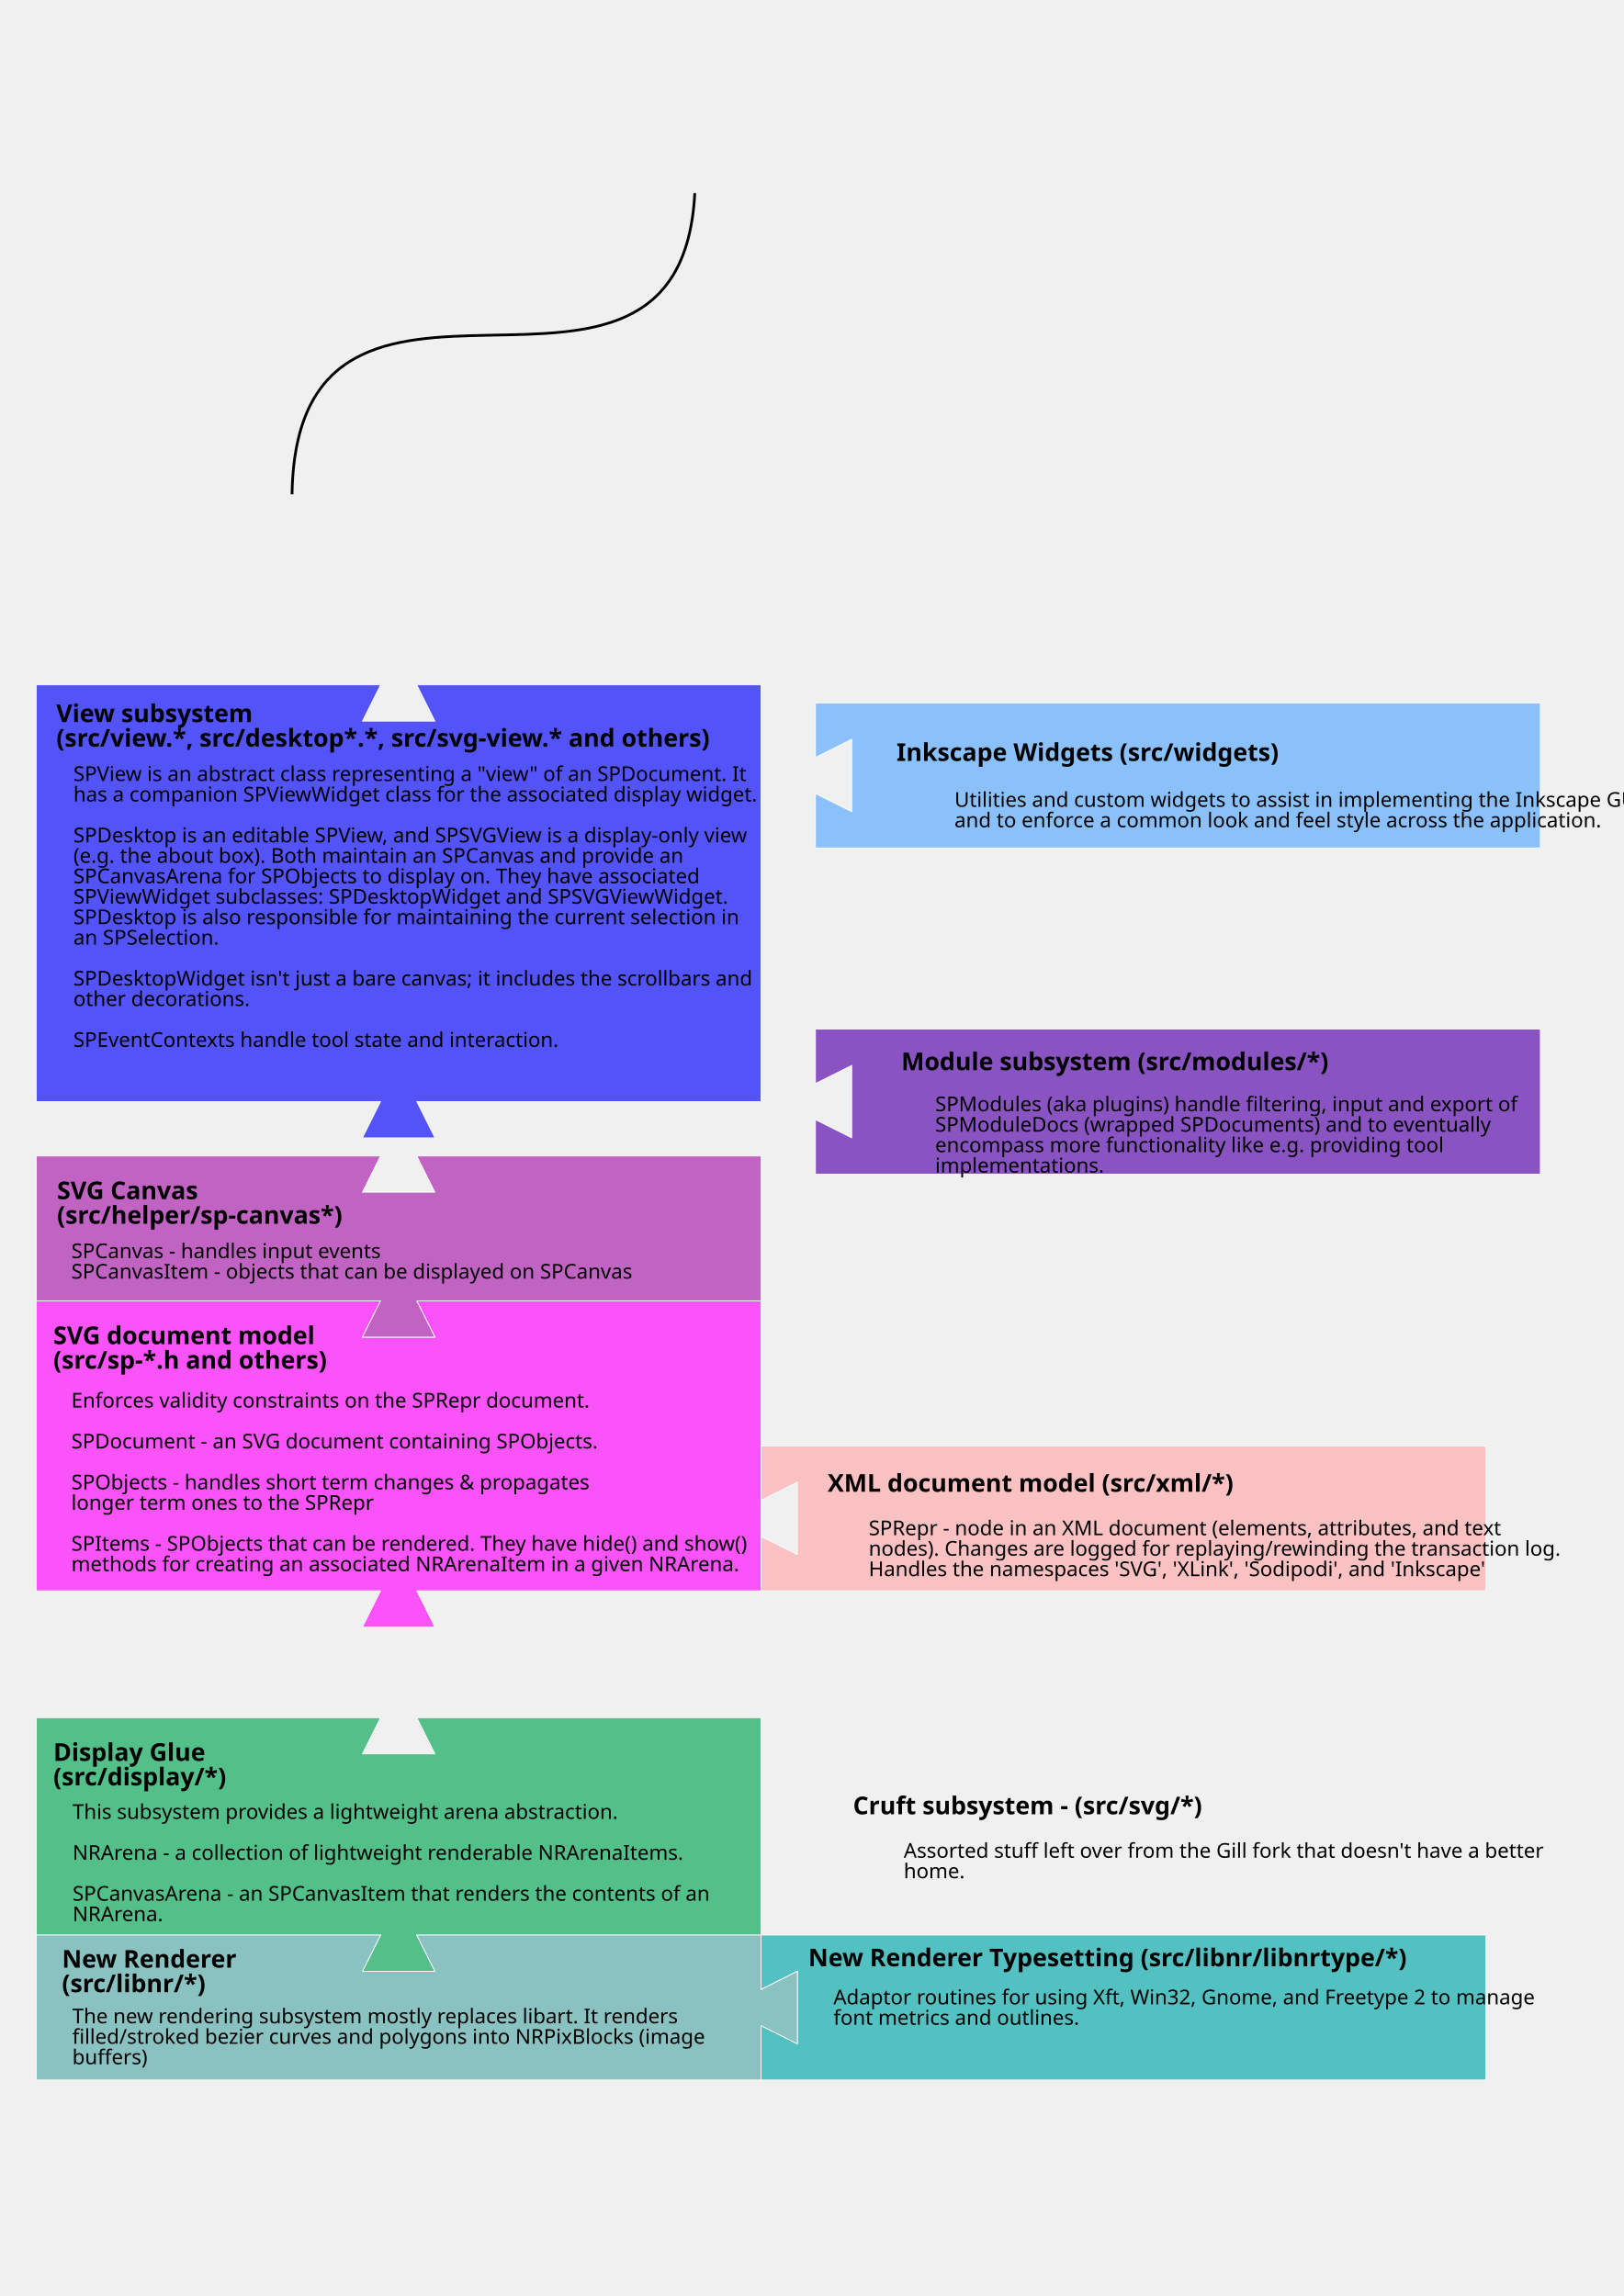
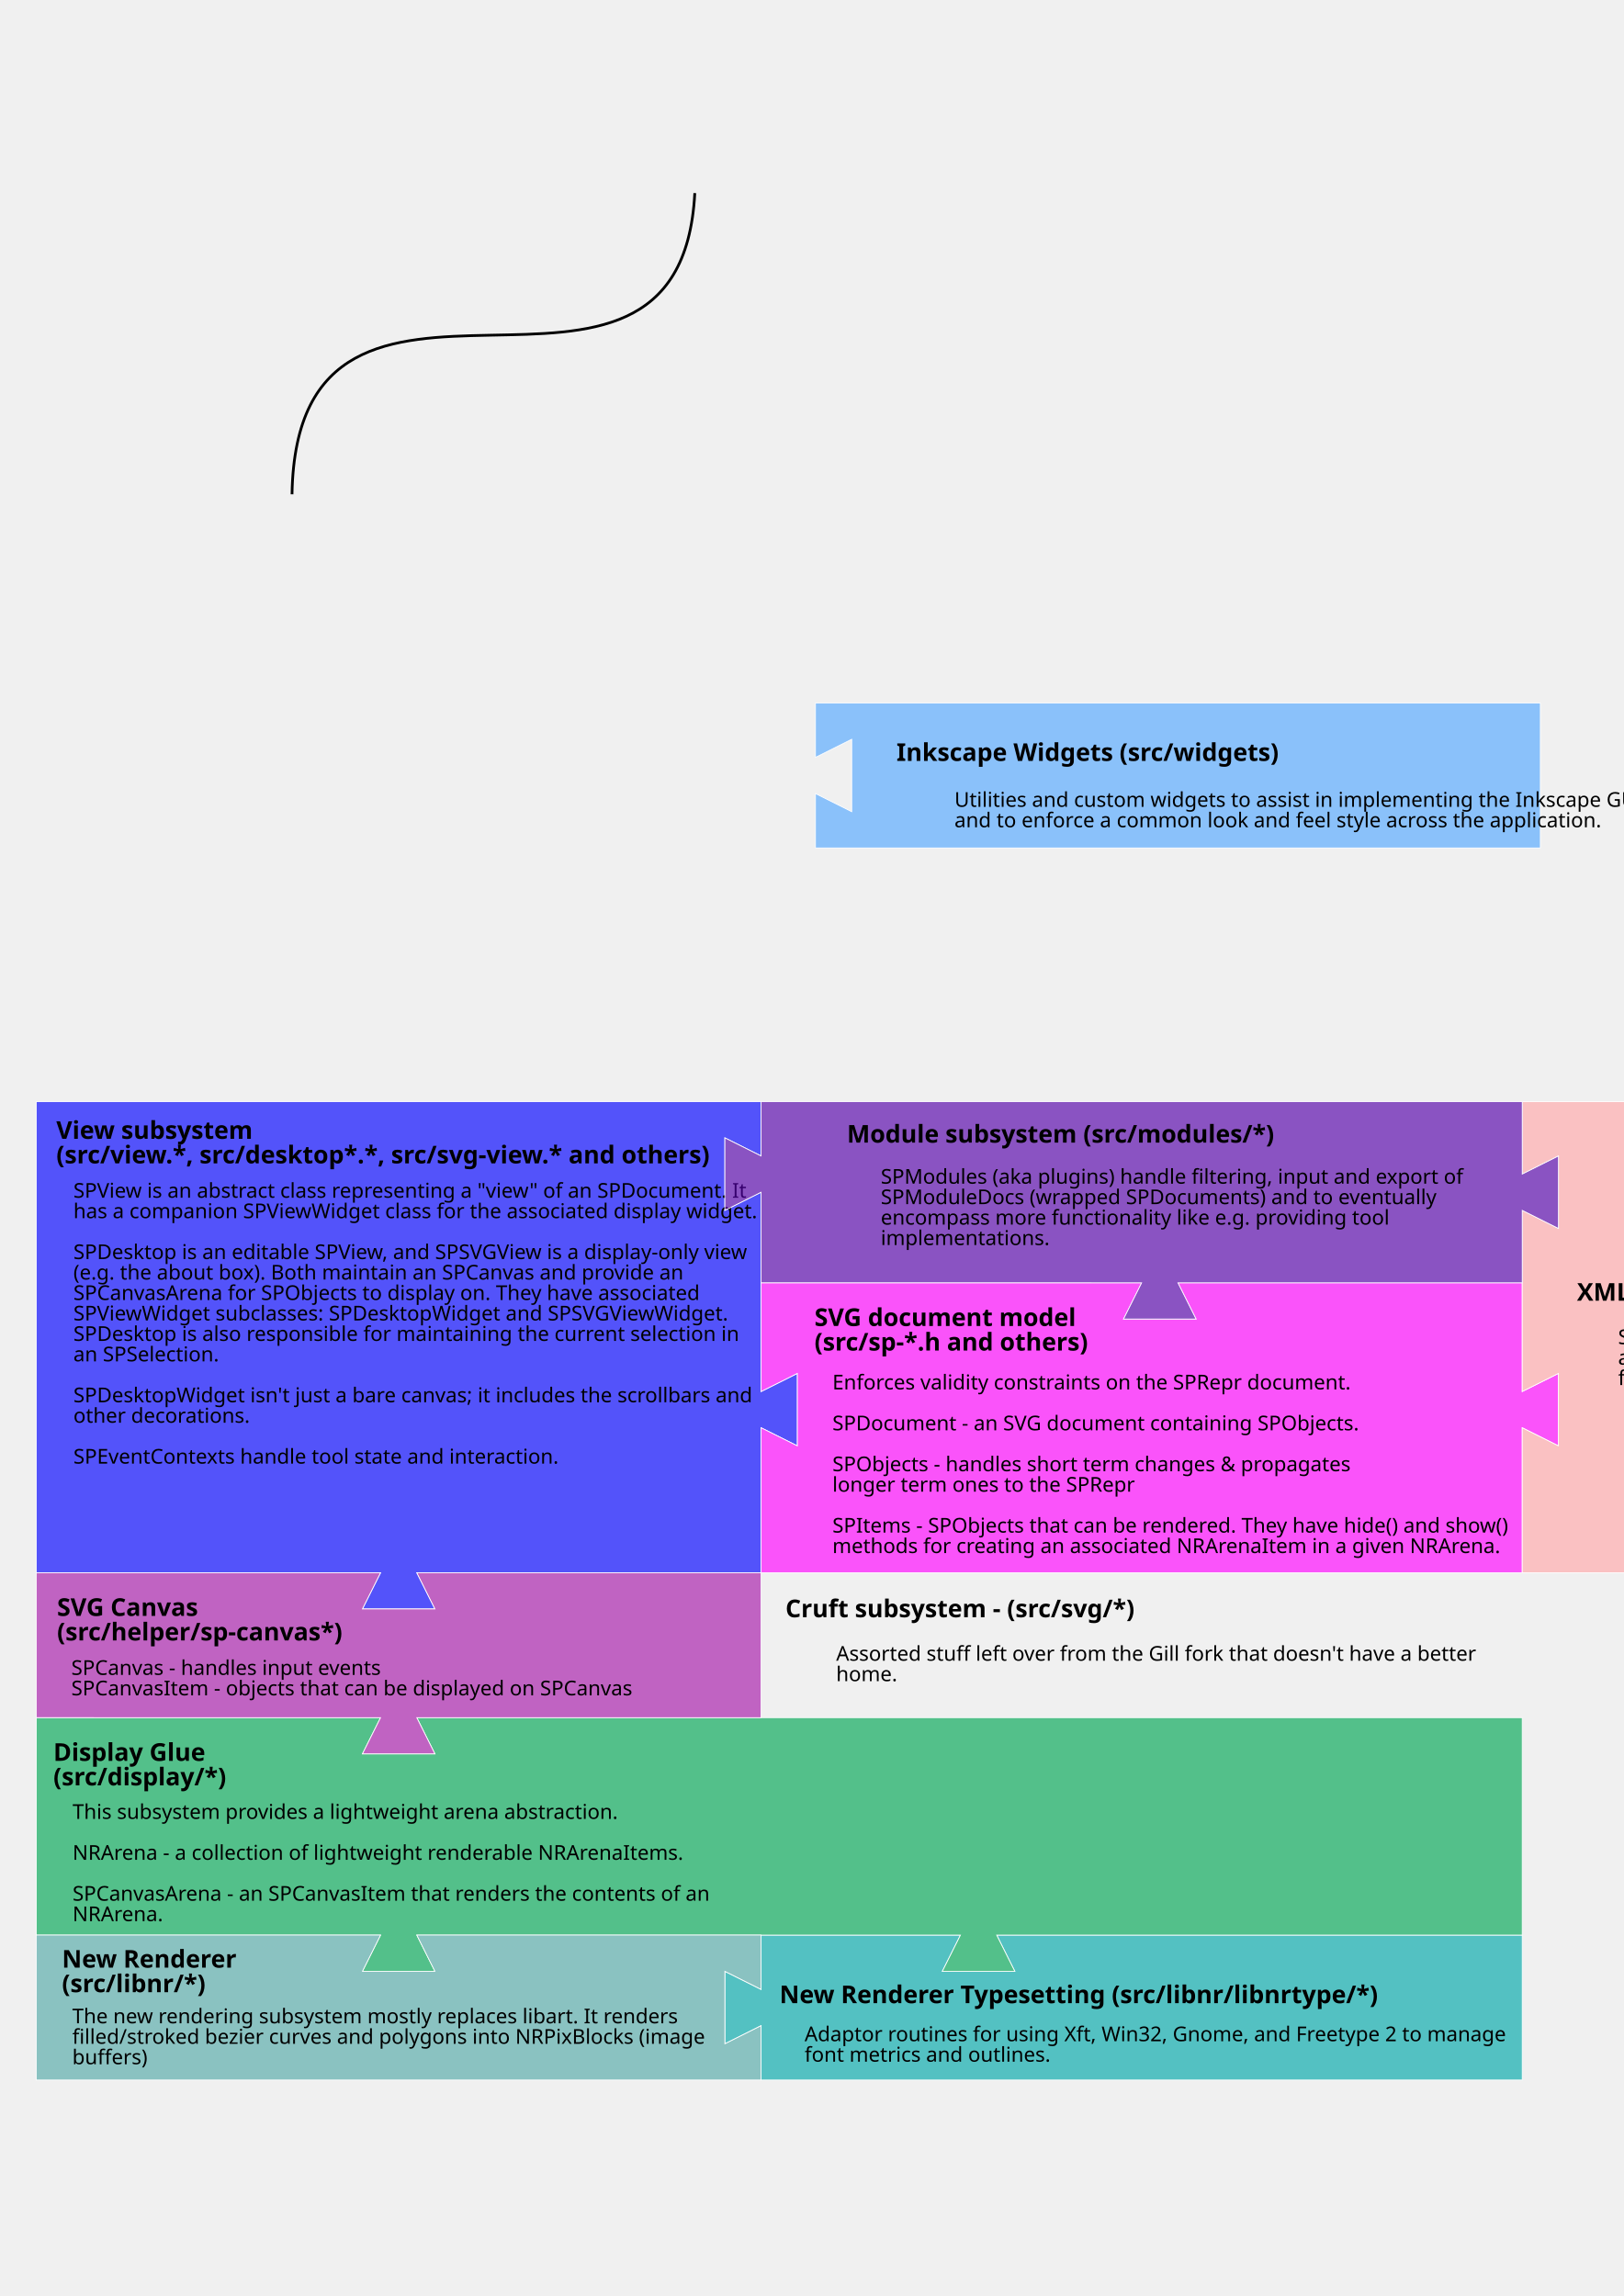
<svg xmlns="http://www.w3.org/2000/svg" id="svg1" width="210mm" height="297mm">
  <defs id="defs3">
    <marker id="mArrow" markerWidth="8" markerHeight="10" refX="0" refY="0" orient="auto">
      <path d="M 10 4 C 10 4 0 0 0 0 C 0 0 10 -4 10 -4" style="fill:none;fill-rule:evenodd;stroke:black;stroke-opacity:1;stroke-width:1pt;stroke-linejoin:miter;stroke-linecap:butt;fill-opacity:1;" id="arrowMarkerPath" />
    </marker>
  </defs>
-   <path style="font-size:12;fill:#ffa8a9;fill-opacity:0.656;fill-rule:evenodd;stroke:#ffffff;stroke-width:0.278pt;" d="M 372.047 706.89 L 372.047 733.466 L 389.763 724.607 L 389.763 760.04 L 372.047 751.182 L 372.047 777.757 L 726.377 777.757 L 726.377 706.89 L 372.047 706.89 z " id="path813" />
-   <path style="font-size:12;fill:#ff00ff;fill-opacity:0.656;fill-rule:evenodd;stroke:#ffffff;stroke-width:0.286pt;" d="M 372.047 636.024 L 372.047 777.758 L 203.74 777.758 L 212.598 795.475 L 177.165 795.475 L 186.024 777.758 L 17.717 777.756 L 17.716 636.024 L 186.024 636.024 L 177.165 653.74 L 212.598 653.74 L 203.74 636.024 L 372.047 636.024 z " id="path808" />
-   <path style="font-size:12;fill:#a719a9;fill-opacity:0.656;fill-rule:evenodd;stroke:#ffffff;stroke-width:0.286pt;" d="M 372.047 565.157 L 372.047 636.023 L 203.74 636.023 L 212.598 653.74 L 177.165 653.74 L 186.024 636.023 L 17.717 636.021 L 17.716 565.157 L 186.024 565.157 L 177.165 582.873 L 212.598 582.873 L 203.74 565.157 L 372.047 565.157 z " id="path809" />
-   <path style="font-size:12;fill:#0000ff;fill-opacity:0.656;fill-rule:evenodd;stroke:#ffffff;stroke-width:0.286pt;" d="M 372.047 334.843 L 372.047 538.582 L 203.74 538.582 L 212.598 556.299 L 177.165 556.299 L 186.024 538.582 L 17.716 538.58 L 17.716 334.843 L 186.024 334.843 L 177.165 352.559 L 212.598 352.559 L 203.74 334.843 L 372.047 334.843 z " id="path810" />
-   <path style="font-size:12;fill:#5400a9;fill-opacity:0.656;fill-rule:evenodd;stroke:#ffffff;stroke-width:0.278pt;" d="M 398.623 503.15 L 398.623 529.726 L 416.339 520.867 L 416.339 556.3 L 398.623 547.442 L 398.623 574.017 L 752.953 574.017 L 752.953 503.15 L 398.623 503.15 z " id="path814" />
-   <path style="font-size:12;fill:#54a8ff;fill-opacity:0.656;fill-rule:evenodd;stroke:#ffffff;stroke-width:0.278pt;" d="M 398.622 343.701 L 398.622 370.277 L 416.338 361.418 L 416.338 396.851 L 398.622 387.993 L 398.622 414.568 L 752.952 414.568 L 752.952 343.701 L 398.622 343.701 z " id="path812" />
-   <path style="font-size:12;fill:#00a8a9;fill-opacity:0.656;fill-rule:evenodd;stroke:#ffffff;stroke-width:0.278pt;" d="M 726.377 1016.93 L 726.377 990.354 L 708.661 999.213 L 708.661 963.78 L 726.377 972.638 L 726.377 946.063 L 372.047 946.063 L 372.047 1016.93 L 726.377 1016.93 z " id="path806" transform="matrix(-1,1.224606e-16,-1.224606e-16,-1,1098.424,1962.993)" />
-   <path style="font-size:12;fill:#00a754;fill-opacity:0.656;fill-rule:evenodd;stroke:#ffffff;stroke-width:0.286pt;" d="M 372.047 839.764 L 372.047 946.063 L 203.74 946.063 L 212.598 963.78 L 177.165 963.78 L 186.024 946.063 L 17.717 946.061 L 17.716 839.764 L 186.024 839.764 L 177.165 857.48 L 212.598 857.48 L 203.74 839.764 L 372.047 839.764 z " id="path804" />
-   <path style="font-size:12;fill:#54a9a8;fill-opacity:0.656;fill-rule:evenodd;stroke:#ffffff;stroke-width:0.278pt;" d="M 372.047 1016.93 L 372.047 990.354 L 389.764 999.213 L 389.764 963.78 L 372.047 972.638 L 372.047 946.063 L 203.74 946.063 L 212.598 963.78 L 177.165 963.78 L 186.024 946.063 L 17.717 946.063 L 17.716 1016.93 L 372.047 1016.93 z " id="path802" />
+   <path style="font-size:12;fill:#0000ff;fill-opacity:0.656;fill-rule:evenodd;stroke:#ffffff;stroke-width:0.286pt;" d="M 372.047 538.583 L 372.047 565.157 L 354.331 556.299 L 354.331 591.732 L 372.047 582.874 L 372.047 680.315 L 389.764 671.457 L 389.764 706.89 L 372.047 698.032 L 372.047 768.897 L 203.74 768.897 L 212.598 786.614 L 177.165 786.614 L 186.024 768.897 L 17.717 768.895 L 17.716 538.583 L 372.047 538.583 z " id="path810" />
+   <path style="font-size:12;fill:#00a8a9;fill-opacity:0.656;fill-rule:evenodd;stroke:#ffffff;stroke-width:0.278pt;" d="M 372.047 946.063 L 372.047 972.639 L 354.331 963.779 L 354.331 999.213 L 372.047 990.355 L 372.047 1016.93 L 744.094 1016.93 L 744.094 946.063 L 487.205 946.063 L 496.063 963.78 L 460.63 963.78 L 469.488 946.063 L 372.047 946.063 z " id="path806" />
+   <path style="font-size:12;fill:#00a754;fill-opacity:0.656;fill-rule:evenodd;stroke:#ffffff;stroke-width:0.286pt;" d="M 744.094 839.764 L 744.094 946.063 L 487.205 946.063 L 496.063 963.78 L 460.63 963.78 L 469.488 946.063 L 203.74 946.063 L 212.598 963.78 L 177.165 963.78 L 186.024 946.063 L 17.717 946.061 L 17.716 839.764 L 186.024 839.764 L 177.165 857.48 L 212.598 857.48 L 203.74 839.764 L 744.094 839.764 z " id="path804" />
+   <path style="font-size:12;fill:#54a9a8;fill-opacity:0.656;fill-rule:evenodd;stroke:#ffffff;stroke-width:0.278pt;" d="M 372.047 1016.93 L 372.047 990.354 L 354.331 999.213 L 354.331 963.78 L 372.047 972.638 L 372.047 946.063 L 203.74 946.063 L 212.598 963.78 L 177.165 963.78 L 186.024 946.063 L 17.717 946.063 L 17.716 1016.93 L 372.047 1016.93 z " id="path802" />
  <path style="font-size:12;fill:none;fill-rule:evenodd;stroke:#000000;stroke-width:1pt;" d="M 142.744 241.663 C 145.208 92.659 332.409 232.349 339.633 94.41 " id="path571" />
  <text style="fill:black;stroke:none;font-family:Luxi Sans;font-style:normal;font-weight:bold;font-size:12;text-anchor:start;writing-mode:lr;fill-opacity:1;stroke-opacity:1;stroke-width:1pt;stroke-linejoin:miter;stroke-linecap:butt;" x="30.283" y="961.975" id="text15">
    <tspan x="30.283" y="961.975" id="tspan835">
- New Renderer </tspan>
+ New Renderer</tspan>
    <tspan x="30.283" y="973.975" id="tspan837">
(src/libnr/*)</tspan>
    <tspan x="30.283" y="985.975" id="tspan839">
</tspan>
  </text>
-   <text style="fill:black;stroke:none;font-family:Luxi Sans;font-style:normal;font-weight:normal;font-size:10;text-anchor:start;writing-mode:lr;fill-opacity:1;stroke-opacity:1;stroke-width:1pt;stroke-linejoin:miter;stroke-linecap:butt;" x="34.847" y="615.119" id="text22">
-     <tspan x="34.847" y="615.119" id="tspan456">
- SPCanvas - handles input events</tspan>
-     <tspan x="34.847" y="625.119" id="tspan458">
- SPCanvasItem - objects that can be displayed on SPCanvas</tspan>
-     <tspan x="34.847" y="635.119" id="tspan460">
- </tspan>
-   </text>
-   <text style="fill:black;stroke:none;font-family:Luxi Sans;font-style:normal;font-weight:bold;font-size:12;text-anchor:start;writing-mode:lr;fill-opacity:1;stroke-opacity:1;stroke-width:1pt;stroke-linejoin:miter;stroke-linecap:butt;" x="395.116" y="961.319" id="text25">
-     <tspan x="395.116" y="961.319" id="tspan797">
+   <text style="fill:black;stroke:none;font-family:Luxi Sans;font-style:normal;font-weight:bold;font-size:12;text-anchor:start;writing-mode:lr;fill-opacity:1;stroke-opacity:1;stroke-width:1pt;stroke-linejoin:miter;stroke-linecap:butt;" x="381.04" y="979.356" id="text25">
+     <tspan x="381.04" y="979.356" id="tspan797">
New Renderer Typesetting (src/libnr/libnrtype/*)</tspan>
-     <tspan x="395.116" y="973.319" id="tspan799">
+     <tspan x="381.04" y="991.356" id="tspan799">
</tspan>
  </text>
  <text style="fill:black;stroke:none;font-family:Luxi Sans;font-style:normal;font-weight:bold;font-size:12;text-anchor:start;writing-mode:lr;fill-opacity:1;stroke-opacity:1;stroke-width:1pt;stroke-linejoin:miter;stroke-linecap:butt;" x="26.083" y="860.882" id="text28">
    <tspan x="26.083" y="860.882" id="tspan821">
- Display Glue </tspan>
+ Display Glue</tspan>
    <tspan x="26.083" y="872.882" id="tspan823">
(src/display/*)</tspan>
    <tspan x="26.083" y="884.882" id="tspan825">
</tspan>
  </text>
-   <text style="fill:black;stroke:none;font-family:Luxi Sans;font-style:normal;font-weight:bold;font-size:12;text-anchor:start;writing-mode:lr;fill-opacity:1;stroke-opacity:1;stroke-width:1pt;stroke-linejoin:miter;stroke-linecap:butt;" x="404.55" y="729.312" id="text97">
-     <tspan x="404.55" y="729.312" id="tspan554">
- XML document model (src/xml/*)</tspan>
-     <tspan x="404.55" y="741.312" id="tspan556">
- </tspan>
-   </text>
-   <text style="fill:black;stroke:none;font-family:Luxi Sans;font-style:normal;font-weight:bold;font-size:12;text-anchor:start;writing-mode:lr;fill-opacity:1;stroke-opacity:1;stroke-width:1pt;stroke-linejoin:miter;stroke-linecap:butt;" x="26.083" y="657.142" id="text156">
-     <tspan x="26.083" y="657.142" id="tspan841">
- SVG document model</tspan>
-     <tspan x="26.083" y="669.142" id="tspan843">
- (src/sp-*.h and others)</tspan>
-     <tspan x="26.083" y="681.142" id="tspan845">
- </tspan>
-   </text>
-   <text style="fill:black;stroke:none;font-family:Luxi Sans;font-style:normal;font-weight:bold;font-size:12;text-anchor:start;writing-mode:lr;fill-opacity:1;stroke-opacity:1;stroke-width:1pt;stroke-linejoin:miter;stroke-linecap:butt;" x="27.527" y="353.023" id="text189">
-     <tspan x="27.527" y="353.023" id="tspan815">
+   <text style="fill:black;stroke:none;font-family:Luxi Sans;font-style:normal;font-weight:bold;font-size:12;text-anchor:start;writing-mode:lr;fill-opacity:1;stroke-opacity:1;stroke-width:1pt;stroke-linejoin:miter;stroke-linecap:butt;" x="27.527" y="556.764" id="text189">
+     <tspan x="27.527" y="556.764" id="tspan815">
View subsystem</tspan>
-     <tspan x="27.527" y="365.023" id="tspan817">
+     <tspan x="27.527" y="568.764" id="tspan817">
(src/view.*, src/desktop*.*, src/svg-view.* and others)</tspan>
-     <tspan x="27.527" y="377.023" id="tspan819">
- </tspan>
-   </text>
-   <text style="fill:black;stroke:none;font-family:Luxi Sans;font-style:normal;font-weight:bold;font-size:12;text-anchor:start;writing-mode:lr;fill-opacity:1;stroke-opacity:1;stroke-width:1pt;stroke-linejoin:miter;stroke-linecap:butt;" x="440.574" y="523.201" id="text230">
-     <tspan x="440.574" y="523.201" id="tspan603">
- Module subsystem (src/modules/*)</tspan>
-     <tspan x="440.574" y="535.201" id="tspan605">
- </tspan>
-   </text>
-   <text style="fill:black;stroke:none;font-family:Luxi Sans;font-style:normal;font-weight:bold;font-size:12;text-anchor:start;writing-mode:lr;fill-opacity:1;stroke-opacity:1;stroke-width:1pt;stroke-linejoin:miter;stroke-linecap:butt;" x="438.211" y="372.012" id="text257">
-     <tspan x="438.211" y="372.012" id="tspan693">
- Inkscape Widgets (src/widgets)</tspan>
-     <tspan x="438.211" y="384.012" id="tspan695">
- </tspan>
-   </text>
-   <text style="fill:black;stroke:none;font-family:Luxi Sans;font-style:normal;font-weight:bold;font-size:12;text-anchor:start;writing-mode:lr;fill-opacity:1;stroke-opacity:1;stroke-width:1pt;stroke-linejoin:miter;stroke-linecap:butt;" x="416.951" y="886.999" id="text270">
-     <tspan x="416.951" y="886.999" id="tspan714">
- Cruft subsystem - (src/svg/*)</tspan>
-     <tspan x="416.951" y="898.999" id="tspan716">
- </tspan>
-   </text>
-   <text style="fill:black;stroke:none;font-family:Luxi Sans;font-style:normal;font-weight:bold;font-size:12;text-anchor:start;writing-mode:lr;fill-opacity:1;stroke-opacity:1;stroke-width:1pt;stroke-linejoin:miter;stroke-linecap:butt;" x="27.882" y="586.276" id="text439">
-     <tspan x="27.882" y="586.276" id="tspan827">
- SVG Canvas</tspan>
-     <tspan x="27.882" y="598.276" id="tspan829">
- (src/helper/sp-canvas*)</tspan>
-     <tspan x="27.882" y="610.276" id="tspan831">
- </tspan>
-     <tspan x="27.882" y="622.276" id="tspan833">
- </tspan>
-   </text>
-   <text style="fill:black;stroke:none;font-family:Luxi Sans;font-style:normal;font-weight:normal;font-size:10;text-anchor:start;writing-mode:lr;fill-opacity:1;stroke-opacity:1;stroke-width:1pt;stroke-linejoin:miter;stroke-linecap:butt;" x="34.847" y="688.147" id="text468">
-     <tspan x="34.847" y="688.147" id="tspan521">
- Enforces validity constraints on the SPRepr document.</tspan>
-     <tspan x="34.847" y="698.147" id="tspan523">
- </tspan>
-     <tspan x="34.847" y="708.147" id="tspan525">
- SPDocument - an SVG document containing SPObjects.</tspan>
-     <tspan x="34.847" y="718.147" id="tspan527">
- </tspan>
-     <tspan x="34.847" y="728.147" id="tspan529">
- SPObjects - handles short term changes &amp; propagates </tspan>
-     <tspan x="34.847" y="738.147" id="tspan531">
- longer term ones to the SPRepr</tspan>
-     <tspan x="34.847" y="748.147" id="tspan533">
- </tspan>
-     <tspan x="34.847" y="758.147" id="tspan535">
- SPItems - SPObjects that can be rendered.  They have hide() and show()</tspan>
-     <tspan x="34.847" y="768.147" id="tspan537">
- methods for creating an associated NRArenaItem in a given NRArena.</tspan>
-     <tspan x="34.847" y="778.147" id="tspan539">
- </tspan>
-   </text>
-   <text style="fill:black;stroke:none;font-family:Luxi Sans;font-style:normal;font-weight:normal;font-size:10;text-anchor:start;writing-mode:lr;fill-opacity:1;stroke-opacity:1;stroke-width:1pt;stroke-linejoin:miter;stroke-linecap:butt;" x="424.63" y="750.572" id="text541">
-     <tspan x="424.629" y="750.572" id="tspan595">
- SPRepr - node in an XML document (elements, attributes, and text</tspan>
-     <tspan x="424.629" y="760.572" id="tspan597">
- nodes).  Changes are logged for replaying/rewinding the transaction log.</tspan>
-     <tspan x="424.629" y="770.572" id="tspan599">
- Handles the namespaces 'SVG', 'XLink', 'Sodipodi', and 'Inkscape'</tspan>
-     <tspan x="424.629" y="780.572" id="tspan601">
- </tspan>
-   </text>
-   <text style="fill:black;stroke:none;font-family:Luxi Sans;font-style:normal;font-weight:normal;font-size:10;text-anchor:start;writing-mode:lr;fill-opacity:1;stroke-opacity:1;stroke-width:1pt;stroke-linejoin:miter;stroke-linecap:butt;" x="457.11" y="543.281" id="text566">
-     <tspan x="457.11" y="543.281" id="tspan587">
- SPModules (aka plugins) handle filtering, input and export of</tspan>
-     <tspan x="457.11" y="553.281" id="tspan589">
- SPModuleDocs (wrapped SPDocuments) and to eventually</tspan>
-     <tspan x="457.11" y="563.281" id="tspan591">
- encompass more functionality like e.g. providing tool</tspan>
-     <tspan x="457.11" y="573.281" id="tspan593">
- implementations.</tspan>
-   </text>
-   <text style="fill:black;stroke:none;font-family:Luxi Sans;font-style:normal;font-weight:normal;font-size:10;text-anchor:start;writing-mode:lr;fill-opacity:1;stroke-opacity:1;stroke-width:1pt;stroke-linejoin:miter;stroke-linecap:butt;" x="35.875" y="381.827" id="text607">
-     <tspan x="35.875" y="381.827" id="tspan642">
+     <tspan x="27.527" y="580.764" id="tspan819">
+ </tspan>
+   </text>
+   <text style="fill:black;stroke:none;font-family:Luxi Sans;font-style:normal;font-weight:normal;font-size:10;text-anchor:start;writing-mode:lr;fill-opacity:1;stroke-opacity:1;stroke-width:1pt;stroke-linejoin:miter;stroke-linecap:butt;" x="35.875" y="585.568" id="text685">
+     <tspan x="35.875" y="585.568" id="tspan642">
SPView is an abstract class representing a "view" of an SPDocument.  It</tspan>
-     <tspan x="35.875" y="391.827" id="tspan644">
+     <tspan x="35.875" y="595.568" id="tspan644">
has a companion SPViewWidget class for the associated display widget.</tspan>
-     <tspan x="35.875" y="401.827" id="tspan646">
- </tspan>
-     <tspan x="35.875" y="411.827" id="tspan648">
+     <tspan x="35.875" y="605.568" id="tspan646">
+ </tspan>
+     <tspan x="35.875" y="615.568" id="tspan648">
SPDesktop is an editable SPView, and SPSVGView is a display-only view</tspan>
-     <tspan x="35.875" y="421.827" id="tspan650">
+     <tspan x="35.875" y="625.568" id="tspan650">
(e.g. the about box).  Both maintain an SPCanvas and provide an</tspan>
-     <tspan x="35.875" y="431.827" id="tspan652">
+     <tspan x="35.875" y="635.568" id="tspan652">
SPCanvasArena for SPObjects to display on.  They have associated</tspan>
-     <tspan x="35.875" y="441.827" id="tspan654">
+     <tspan x="35.875" y="645.568" id="tspan654">
SPViewWidget subclasses: SPDesktopWidget and SPSVGViewWidget.</tspan>
-     <tspan x="35.875" y="451.827" id="tspan656">
+     <tspan x="35.875" y="655.568" id="tspan656">
SPDesktop is also responsible for maintaining the current selection in</tspan>
-     <tspan x="35.875" y="461.827" id="tspan658">
+     <tspan x="35.875" y="665.568" id="tspan658">
an SPSelection.</tspan>
-     <tspan x="35.875" y="471.827" id="tspan660">
- </tspan>
-     <tspan x="35.875" y="481.827" id="tspan662">
+     <tspan x="35.875" y="675.568" id="tspan660">
+ </tspan>
+     <tspan x="35.875" y="685.568" id="tspan662">
SPDesktopWidget isn't just a bare canvas; it includes the scrollbars and</tspan>
-     <tspan x="35.875" y="491.827" id="tspan664">
+     <tspan x="35.875" y="695.568" id="tspan664">
other decorations.</tspan>
-     <tspan x="35.875" y="501.827" id="tspan666">
- </tspan>
-     <tspan x="35.875" y="511.827" id="tspan668">
+     <tspan x="35.875" y="705.568" id="tspan666">
+ </tspan>
+     <tspan x="35.875" y="715.568" id="tspan668">
SPEventContexts handle tool state and interaction.</tspan>
-     <tspan x="35.875" y="521.827" id="tspan670">
- </tspan>
-   </text>
-   <text style="fill:black;stroke:none;font-family:Luxi Sans;font-style:normal;font-weight:normal;font-size:10;text-anchor:start;writing-mode:lr;fill-opacity:1;stroke-opacity:1;stroke-width:1pt;stroke-linejoin:miter;stroke-linecap:butt;" x="466.559" y="394.454" id="text676">
-     <tspan x="466.559" y="394.454" id="tspan687">
- Utilities and custom widgets to assist in implementing the Inkscape GUI</tspan>
-     <tspan x="466.559" y="404.454" id="tspan689">
- and to enforce a common look and feel style across the application.</tspan>
-     <tspan x="466.559" y="414.454" id="tspan691">
- </tspan>
-   </text>
-   <text style="fill:black;stroke:none;font-family:Luxi Sans;font-style:normal;font-weight:normal;font-size:10;text-anchor:start;writing-mode:lr;fill-opacity:1;stroke-opacity:1;stroke-width:1pt;stroke-linejoin:miter;stroke-linecap:butt;" x="441.755" y="908.26" id="text697">
-     <tspan x="441.755" y="908.26" id="tspan708">
- Assorted stuff left over from the Gill fork that doesn't have a better</tspan>
-     <tspan x="441.755" y="918.26" id="tspan710">
- home.</tspan>
-     <tspan x="441.755" y="928.26" id="tspan712">
- </tspan>
-   </text>
-   <text style="fill:black;stroke:none;font-family:Luxi Sans;font-style:normal;font-weight:normal;font-size:10;text-anchor:start;writing-mode:lr;fill-opacity:1;stroke-opacity:1;stroke-width:1pt;stroke-linejoin:miter;stroke-linecap:butt;" x="35.472" y="889.259" id="text718">
+     <tspan x="35.875" y="725.568" id="tspan670">
+ </tspan>
+   </text>
+   <text style="fill:black;stroke:none;font-family:Luxi Sans;font-style:normal;font-weight:normal;font-size:10;text-anchor:start;writing-mode:lr;fill-opacity:1;stroke-opacity:1;stroke-width:1pt;stroke-linejoin:miter;stroke-linecap:butt;" x="35.472" y="889.259" id="text730">
    <tspan x="35.472" y="889.259" id="tspan737">
This subsystem provides a lightweight arena abstraction.</tspan>
    <tspan x="35.472" y="899.259" id="tspan739">
</tspan>
    <tspan x="35.472" y="909.259" id="tspan741">
NRArena - a collection of lightweight renderable NRArenaItems.</tspan>
    <tspan x="35.472" y="919.259" id="tspan743">
</tspan>
    <tspan x="35.472" y="929.259" id="tspan745">
SPCanvasArena - an SPCanvasItem that renders the contents of an</tspan>
    <tspan x="35.472" y="939.259" id="tspan747">
NRArena.</tspan>
    <tspan x="35.472" y="949.259" id="tspan749">
</tspan>
  </text>
  <text style="fill:black;stroke:none;font-family:Luxi Sans;font-style:normal;font-weight:normal;font-size:10;text-anchor:start;writing-mode:lr;fill-opacity:1;stroke-opacity:1;stroke-width:1pt;stroke-linejoin:miter;stroke-linecap:butt;" x="35.335" y="989.206" id="text755">
    <tspan x="35.335" y="989.206" id="tspan768">
The new rendering subsystem mostly replaces libart.  It renders</tspan>
    <tspan x="35.335" y="999.206" id="tspan770">
filled/stroked bezier curves and polygons into NRPixBlocks (image</tspan>
    <tspan x="35.335" y="1009.206" id="tspan772">
buffers)</tspan>
    <tspan x="35.335" y="1019.206" id="tspan774">
</tspan>
  </text>
-   <text style="fill:black;stroke:none;font-family:Luxi Sans;font-style:normal;font-weight:normal;font-size:10;text-anchor:start;writing-mode:lr;fill-opacity:1;stroke-opacity:1;stroke-width:1pt;stroke-linejoin:miter;stroke-linecap:butt;" x="407.388" y="979.916" id="text780">
-     <tspan x="407.388" y="979.916" id="tspan791">
+   <text style="fill:black;stroke:none;font-family:Luxi Sans;font-style:normal;font-weight:normal;font-size:10;text-anchor:start;writing-mode:lr;fill-opacity:1;stroke-opacity:1;stroke-width:1pt;stroke-linejoin:miter;stroke-linecap:butt;" x="393.311" y="997.954" id="text780">
+     <tspan x="393.311" y="997.954" id="tspan791">
Adaptor routines for using Xft, Win32, Gnome, and Freetype 2 to manage</tspan>
-     <tspan x="407.388" y="989.916" id="tspan793">
+     <tspan x="393.311" y="1007.954" id="tspan793">
font metrics and outlines.</tspan>
-     <tspan x="407.388" y="999.916" id="tspan795">
- </tspan>
-   </text>
+     <tspan x="393.311" y="1017.954" id="tspan795">
+ </tspan>
+   </text>
+   <g id="g761" transform="translate(2.348423e-4,203.7403)">
+     <path style="font-size:12;fill:#a719a9;fill-opacity:0.656;fill-rule:evenodd;stroke:#ffffff;stroke-width:0.286pt;" d="M 372.047 565.157 L 372.047 636.023 L 203.74 636.023 L 212.598 653.74 L 177.165 653.74 L 186.024 636.023 L 17.717 636.021 L 17.716 565.157 L 186.024 565.157 L 177.165 582.873 L 212.598 582.873 L 203.74 565.157 L 372.047 565.157 z " id="path809" />
+     <text style="fill:black;stroke:none;font-family:Luxi Sans;font-style:normal;font-weight:normal;font-size:10;text-anchor:start;writing-mode:lr;fill-opacity:1;stroke-opacity:1;stroke-width:1pt;stroke-linejoin:miter;stroke-linecap:butt;" x="34.847" y="615.119" id="text22">
+       <tspan x="34.847" y="615.119" id="tspan456">
+ SPCanvas - handles input events</tspan>
+       <tspan x="34.847" y="625.119" id="tspan458">
+ SPCanvasItem - objects that can be displayed on SPCanvas</tspan>
+       <tspan x="34.847" y="635.119" id="tspan460">
+ </tspan>
+     </text>
+     <text style="fill:black;stroke:none;font-family:Luxi Sans;font-style:normal;font-weight:bold;font-size:12;text-anchor:start;writing-mode:lr;fill-opacity:1;stroke-opacity:1;stroke-width:1pt;stroke-linejoin:miter;stroke-linecap:butt;" x="27.882" y="586.276" id="text439">
+       <tspan x="27.882" y="586.276" id="tspan827">
+ SVG Canvas</tspan>
+       <tspan x="27.882" y="598.276" id="tspan829">
+ (src/helper/sp-canvas*)</tspan>
+       <tspan x="27.882" y="610.276" id="tspan831">
+ </tspan>
+       <tspan x="27.882" y="622.276" id="tspan833">
+ </tspan>
+     </text>
+   </g>
+   <g id="g779" transform="translate(372.0474,-8.858673)">
+     <path style="font-size:12;fill:#ff00ff;fill-opacity:0.656;fill-rule:evenodd;stroke:#ffffff;stroke-width:0.286pt;" d="M 372.047 636.024 L 372.047 689.173 L 389.764 680.315 L 389.764 715.748 L 372.047 706.89 L 372.047 777.758 L -0 777.758 L -0 706.892 L 17.716 715.751 L 17.716 680.318 L -0 689.176 L -0 636.026 L 186.024 636.024 L 177.165 653.74 L 212.598 653.74 L 203.74 636.024 L 372.047 636.024 z " id="path808" />
+     <text style="fill:black;stroke:none;font-family:Luxi Sans;font-style:normal;font-weight:bold;font-size:12;text-anchor:start;writing-mode:lr;fill-opacity:1;stroke-opacity:1;stroke-width:1pt;stroke-linejoin:miter;stroke-linecap:butt;" x="26.083" y="657.142" id="text156">
+       <tspan x="26.083" y="657.142" id="tspan841">
+ SVG document model</tspan>
+       <tspan x="26.083" y="669.142" id="tspan843">
+ (src/sp-*.h and others)</tspan>
+       <tspan x="26.083" y="681.142" id="tspan845">
+ </tspan>
+     </text>
+     <text style="fill:black;stroke:none;font-family:Luxi Sans;font-style:normal;font-weight:normal;font-size:10;text-anchor:start;writing-mode:lr;fill-opacity:1;stroke-opacity:1;stroke-width:1pt;stroke-linejoin:miter;stroke-linecap:butt;" x="34.847" y="688.147" id="text468">
+       <tspan x="34.847" y="688.147" id="tspan521">
+ Enforces validity constraints on the SPRepr document.</tspan>
+       <tspan x="34.847" y="698.147" id="tspan523">
+ </tspan>
+       <tspan x="34.847" y="708.147" id="tspan525">
+ SPDocument - an SVG document containing SPObjects.</tspan>
+       <tspan x="34.847" y="718.147" id="tspan527">
+ </tspan>
+       <tspan x="34.847" y="728.147" id="tspan529">
+ SPObjects - handles short term changes &amp; propagates</tspan>
+       <tspan x="34.847" y="738.147" id="tspan531">
+ longer term ones to the SPRepr</tspan>
+       <tspan x="34.847" y="748.147" id="tspan533">
+ </tspan>
+       <tspan x="34.847" y="758.147" id="tspan535">
+ SPItems - SPObjects that can be rendered.  They have hide() and show()</tspan>
+       <tspan x="34.847" y="768.147" id="tspan537">
+ methods for creating an associated NRArenaItem in a given NRArena.</tspan>
+       <tspan x="34.847" y="778.147" id="tspan539">
+ </tspan>
+     </text>
+   </g>
+   <g id="g809" transform="translate(372.0472,-168.3074)">
+     <path style="font-size:12;fill:#ffa8a9;fill-opacity:0.656;fill-rule:evenodd;stroke:#ffffff;stroke-width:0.278pt;" d="M 372.047 706.89 L 372.047 742.325 L 389.763 733.466 L 389.763 768.899 L 372.047 760.04 L 372.047 848.623 L 389.764 839.764 L 389.764 875.197 L 372.047 866.339 L 372.047 937.205 L 664.37 937.205 L 664.37 706.89 L 372.047 706.89 z " id="path813" />
+     <text style="fill:black;stroke:none;font-family:Luxi Sans;font-style:normal;font-weight:bold;font-size:12;text-anchor:start;writing-mode:lr;fill-opacity:1;stroke-opacity:1;stroke-width:1pt;stroke-linejoin:miter;stroke-linecap:butt;" x="398.83" y="804.209" id="text97">
+       <tspan x="398.83" y="804.209" id="tspan554">
+ XML document model (src/xml/*)</tspan>
+       <tspan x="398.83" y="816.209" id="tspan556">
+ </tspan>
+     </text>
+     <text style="fill:black;stroke:none;font-family:Luxi Sans;font-style:normal;font-weight:normal;font-size:10;text-anchor:start;writing-mode:lr;fill-opacity:1;stroke-opacity:1;stroke-width:1pt;stroke-linejoin:miter;stroke-linecap:butt;" x="418.909" y="825.47" id="text541">
+       <tspan x="418.909" y="825.47" id="tspan595">
+ SPRepr - node in an XML document (elements,</tspan>
+       <tspan id="tspan855" x="418.909" y="835.47">
+ attributes, and text nodes).  Transactions are logged</tspan>
+       <tspan id="tspan857" x="418.909" y="845.47">
+ for replaying/undoing changes.</tspan>
+     </text>
+   </g>
+   <g id="g825">
+     <path style="font-size:12;fill:#54a8ff;fill-opacity:0.656;fill-rule:evenodd;stroke:#ffffff;stroke-width:0.278pt;" d="M 398.622 343.701 L 398.622 370.277 L 416.338 361.418 L 416.338 396.851 L 398.622 387.993 L 398.622 414.568 L 752.952 414.568 L 752.952 343.701 L 398.622 343.701 z " id="path812" />
+     <text style="fill:black;stroke:none;font-family:Luxi Sans;font-style:normal;font-weight:bold;font-size:12;text-anchor:start;writing-mode:lr;fill-opacity:1;stroke-opacity:1;stroke-width:1pt;stroke-linejoin:miter;stroke-linecap:butt;" x="438.211" y="372.012" id="text257">
+       <tspan x="438.211" y="372.012" id="tspan693">
+ Inkscape Widgets (src/widgets)</tspan>
+       <tspan x="438.211" y="384.012" id="tspan695">
+ </tspan>
+     </text>
+     <text style="fill:black;stroke:none;font-family:Luxi Sans;font-style:normal;font-weight:normal;font-size:10;text-anchor:start;writing-mode:lr;fill-opacity:1;stroke-opacity:1;stroke-width:1pt;stroke-linejoin:miter;stroke-linecap:butt;" x="466.559" y="394.454" id="text676">
+       <tspan x="466.559" y="394.454" id="tspan687">
+ Utilities and custom widgets to assist in implementing the Inkscape GUI</tspan>
+       <tspan x="466.559" y="404.454" id="tspan689">
+ and to enforce a common look and feel style across the application.</tspan>
+       <tspan x="466.559" y="414.454" id="tspan691">
+ </tspan>
+     </text>
+   </g>
+   <g id="g839" transform="translate(-26.57577,35.43233)">
+     <path style="font-size:12;fill:#5400a9;fill-opacity:0.656;fill-rule:evenodd;stroke:#ffffff;stroke-width:0.278pt;" d="M 398.623 503.15 L 398.623 529.726 L 380.906 520.867 L 380.906 556.3 L 398.623 547.442 L 398.623 591.732 L 584.647 591.733 L 575.788 609.45 L 611.221 609.45 L 602.363 591.733 L 770.67 591.733 L 770.67 556.3 L 788.387 565.158 L 788.387 529.725 L 770.67 538.583 L 770.67 503.151 L 398.623 503.15 z " id="path814" />
+     <text style="fill:black;stroke:none;font-family:Luxi Sans;font-style:normal;font-weight:bold;font-size:12;text-anchor:start;writing-mode:lr;fill-opacity:1;stroke-opacity:1;stroke-width:1pt;stroke-linejoin:miter;stroke-linecap:butt;" x="440.574" y="523.201" id="text230">
+       <tspan x="440.574" y="523.201" id="tspan603">
+ Module subsystem (src/modules/*)</tspan>
+       <tspan x="440.574" y="535.201" id="tspan605">
+ </tspan>
+     </text>
+     <text style="fill:black;stroke:none;font-family:Luxi Sans;font-style:normal;font-weight:normal;font-size:10;text-anchor:start;writing-mode:lr;fill-opacity:1;stroke-opacity:1;stroke-width:1pt;stroke-linejoin:miter;stroke-linecap:butt;" x="457.11" y="543.281" id="text566">
+       <tspan x="457.11" y="543.281" id="tspan587">
+ SPModules (aka plugins) handle filtering, input and export of</tspan>
+       <tspan x="457.11" y="553.281" id="tspan589">
+ SPModuleDocs (wrapped SPDocuments) and to eventually</tspan>
+       <tspan x="457.11" y="563.281" id="tspan591">
+ encompass more functionality like e.g. providing tool</tspan>
+       <tspan x="457.11" y="573.281" id="tspan593">
+ implementations.</tspan>
+     </text>
+   </g>
+   <g id="g861" transform="translate(-33.02605,-96.32999)">
+     <text style="fill:black;stroke:none;font-family:Luxi Sans;font-style:normal;font-weight:bold;font-size:12;text-anchor:start;writing-mode:lr;fill-opacity:1;stroke-opacity:1;stroke-width:1pt;stroke-linejoin:miter;stroke-linecap:butt;" x="416.951" y="886.999" id="text270">
+       <tspan x="416.951" y="886.999" id="tspan714">
+ Cruft subsystem - (src/svg/*)</tspan>
+       <tspan x="416.951" y="898.999" id="tspan716">
+ </tspan>
+     </text>
+     <text style="fill:black;stroke:none;font-family:Luxi Sans;font-style:normal;font-weight:normal;font-size:10;text-anchor:start;writing-mode:lr;fill-opacity:1;stroke-opacity:1;stroke-width:1pt;stroke-linejoin:miter;stroke-linecap:butt;" x="441.755" y="908.26" id="text723">
+       <tspan x="441.755" y="908.26" id="tspan708">
+ Assorted stuff left over from the Gill fork that doesn't have a better</tspan>
+       <tspan x="441.755" y="918.26" id="tspan710">
+ home.</tspan>
+       <tspan x="441.755" y="928.26" id="tspan712">
+ </tspan>
+     </text>
+   </g>
</svg>
